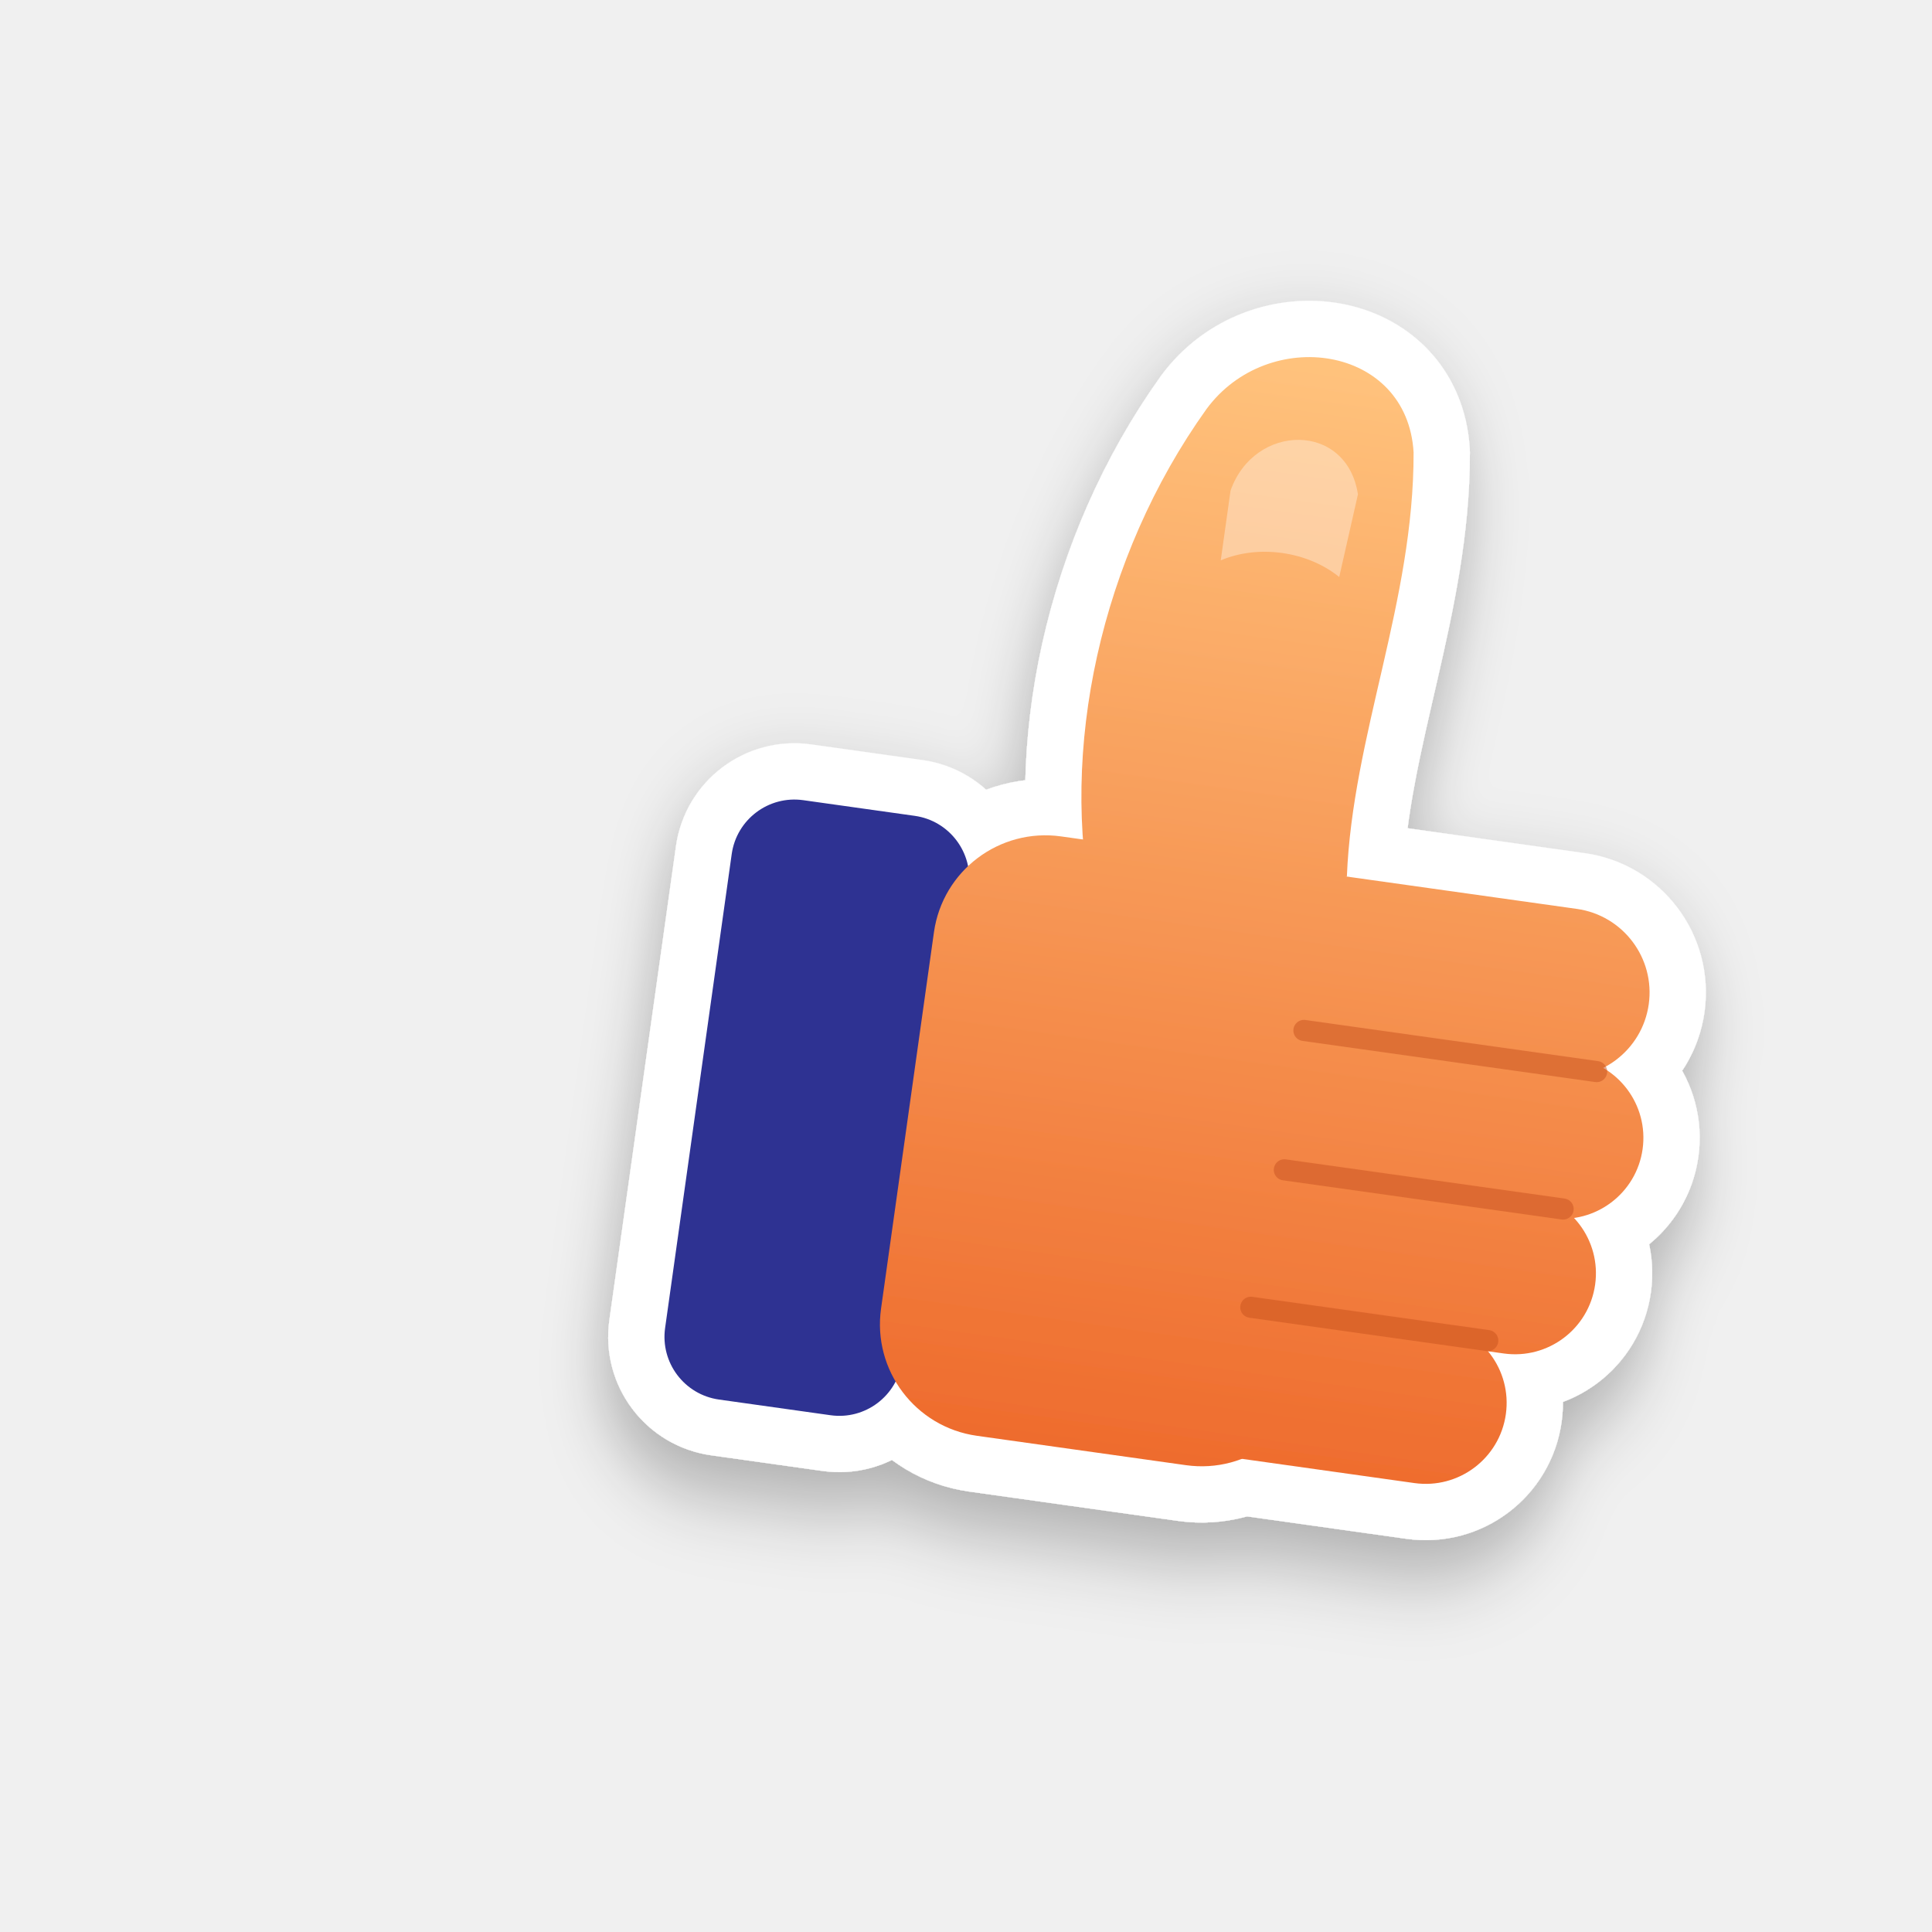
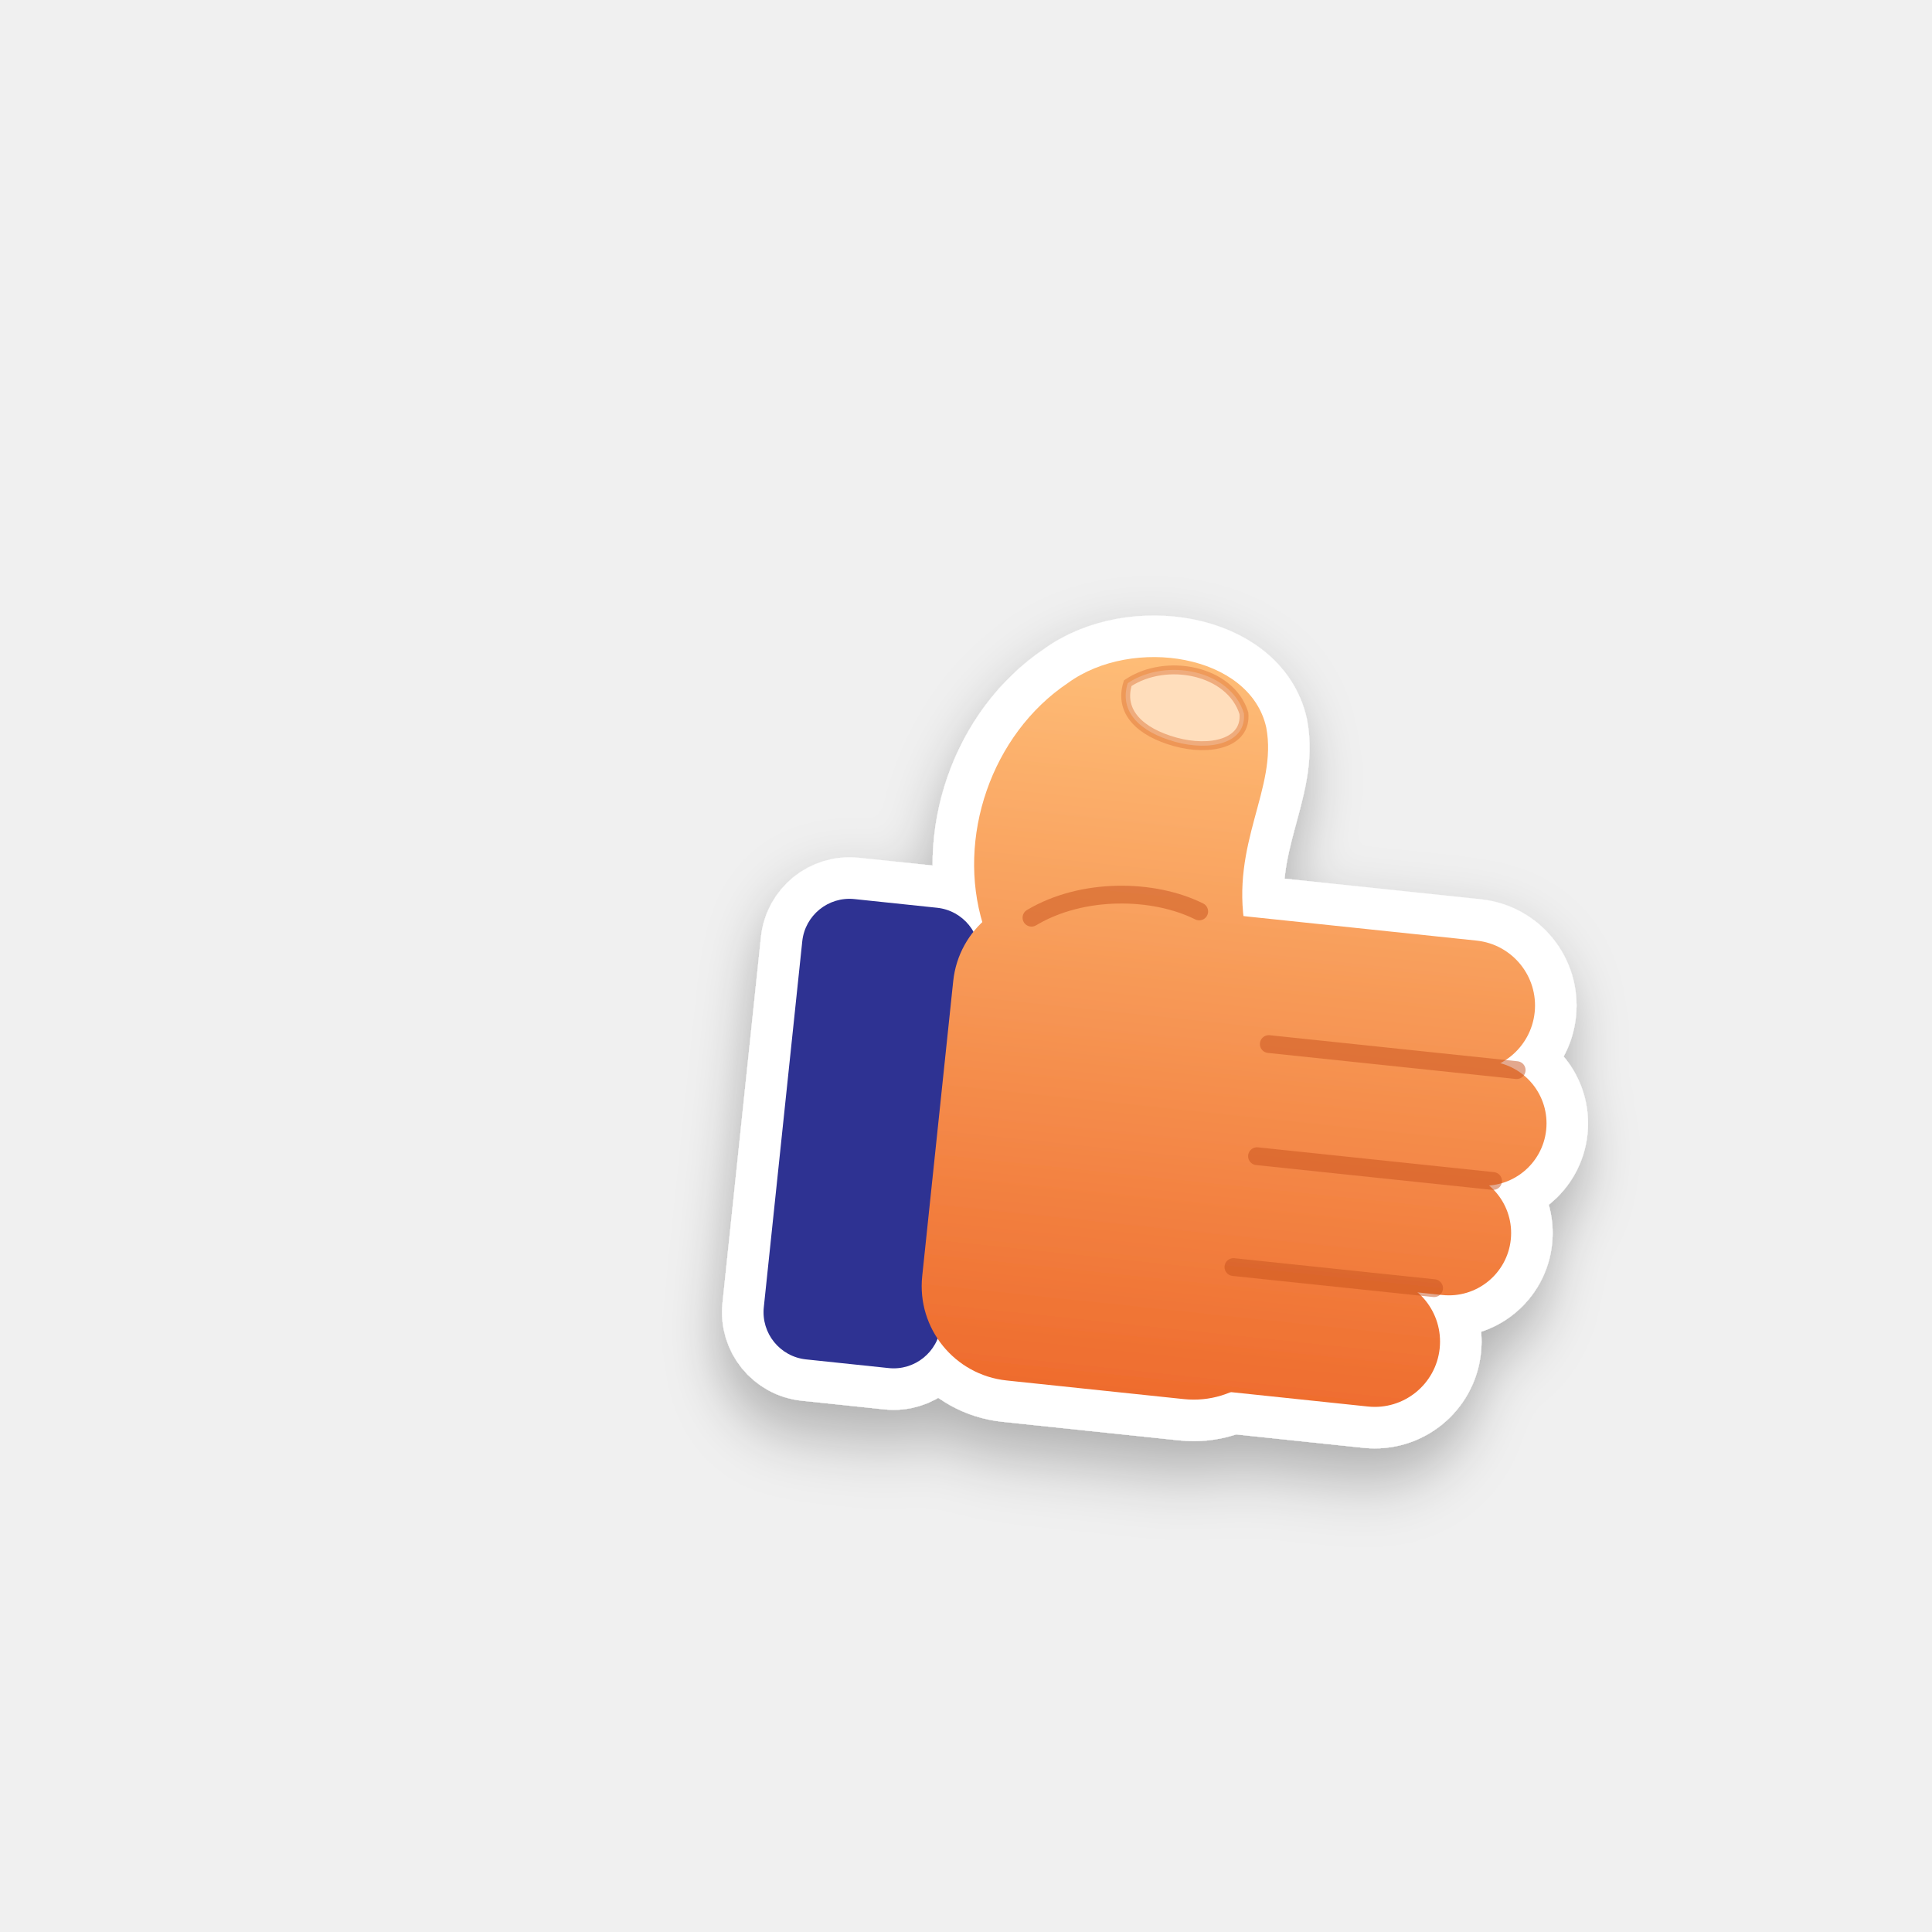
<svg xmlns="http://www.w3.org/2000/svg" viewBox="-20 -20 280 280">
  <defs>
    <linearGradient id="kraft" x1="0" y1="0" x2="0" y2="1">
      <stop offset="0" stop-color="#F4CF97" />
      <stop offset="1" stop-color="#DCA463" />
    </linearGradient>
-     <linearGradient id="skin" gradientUnits="userSpaceOnUse" x1="0" y1="25" x2="0" y2="185">
+     <linearGradient id="skin" gradientUnits="userSpaceOnUse" x1="0" y1="50" x2="0" y2="185">
      <stop offset="0" stop-color="#FFC27C" />
      <stop offset="1" stop-color="#EE6A2C" />
    </linearGradient>
    <filter id="sh" x="-30%" y="-30%" width="160%" height="160%">
      <feDropShadow dx="0" dy="9" stdDeviation="9" flood-color="#000" flood-opacity="0.32" />
    </filter>
    <filter id="sh2" x="-30%" y="-30%" width="160%" height="160%">
      <feDropShadow dx="0" dy="5" stdDeviation="5" flood-color="#000" flood-opacity="0.28" />
    </filter>
  </defs>
-   <g transform="translate(50 6) scale(1.02) rotate(8 100 110)" filter="url(#sh2)">
-     <g stroke="#fff" stroke-width="16" stroke-linejoin="round" fill="#fff">
-       <rect x="34" y="96" width="34" height="86" rx="9" />
-       <path d="M86 106 C78 84 80 56 92 33 C99 20 119 20 122 35 C125 56 119 76 121 96 Z" />
-       <rect x="64" y="96" width="62" height="86" rx="16" />
-       <rect x="96" y="96" width="70" height="24" rx="12" />
-       <rect x="100" y="117" width="68" height="23" rx="11.5" />
-       <rect x="100" y="137" width="64" height="23" rx="11.5" />
-       <rect x="98" y="157" width="56" height="23" rx="11.5" />
+   <g transform="translate(66 26) scale(0.86) rotate(6 100 120)" filter="url(#sh2)">
+     <g stroke="#fff" stroke-width="14" stroke-linejoin="round" fill="#fff">
+       <rect x="34" y="104" width="30" height="78" rx="8" />
+       <path d="M64 106 C58 92 62 74 74 64 C84 55 104 56 108 68 C111 78 104 88 108 102 Z" />
+       <rect x="60" y="100" width="62" height="82" rx="16" />
+       <rect x="92" y="100" width="66" height="22" rx="11" />
+       <rect x="96" y="120" width="66" height="21" rx="10.5" />
+       <rect x="96" y="139" width="62" height="21" rx="10.5" />
+       <rect x="94" y="158" width="54" height="22" rx="11" />
    </g>
-     <rect x="34" y="96" width="34" height="86" rx="9" fill="#2E3192" />
+     <rect x="34" y="104" width="30" height="78" rx="8" fill="#2E3192" />
    <g fill="url(#skin)">
-       <path d="M86 106 C78 84 80 56 92 33 C99 20 119 20 122 35 C125 56 119 76 121 96 Z" />
-       <rect x="64" y="96" width="62" height="86" rx="16" />
-       <rect x="96" y="96" width="70" height="24" rx="12" />
-       <rect x="100" y="117" width="68" height="23" rx="11.5" />
-       <rect x="100" y="137" width="64" height="23" rx="11.5" />
-       <rect x="98" y="157" width="56" height="23" rx="11.5" />
+       <path d="M64 106 C58 92 62 74 74 64 C84 55 104 56 108 68 C111 78 104 88 108 102 Z" />
+       <rect x="60" y="100" width="62" height="82" rx="16" />
+       <rect x="92" y="100" width="66" height="22" rx="11" />
+       <rect x="96" y="120" width="66" height="21" rx="10.5" />
+       <rect x="96" y="139" width="62" height="21" rx="10.5" />
+       <rect x="94" y="158" width="54" height="22" rx="11" />
    </g>
    <g stroke="#C9531E" stroke-opacity="0.5" stroke-width="3" stroke-linecap="round" fill="none">
-       <path d="M118 118.5 H160" />
-       <path d="M118 138.5 H158" />
-       <path d="M116 158.5 H150" />
+       <path d="M114 121 H156" />
+       <path d="M114 140 H154" />
+       <path d="M112 159 H146" />
+       <path d="M72 104 C80 98 92 97 100 100" />
    </g>
-     <path d="M97 44 C99 34 112 32 115 42 L114 54 C109 51 102 51 97 54 Z" fill="#fff" fill-opacity="0.35" />
+     <path d="M84 63 C90 58 101 59 104 66 C105 71 99 73 93 72 C87 71 83 68 84 63 Z" fill="#FFE2C4" fill-opacity="0.9" stroke="#E07A3F" stroke-opacity="0.5" stroke-width="1.5" />
  </g>
</svg>
